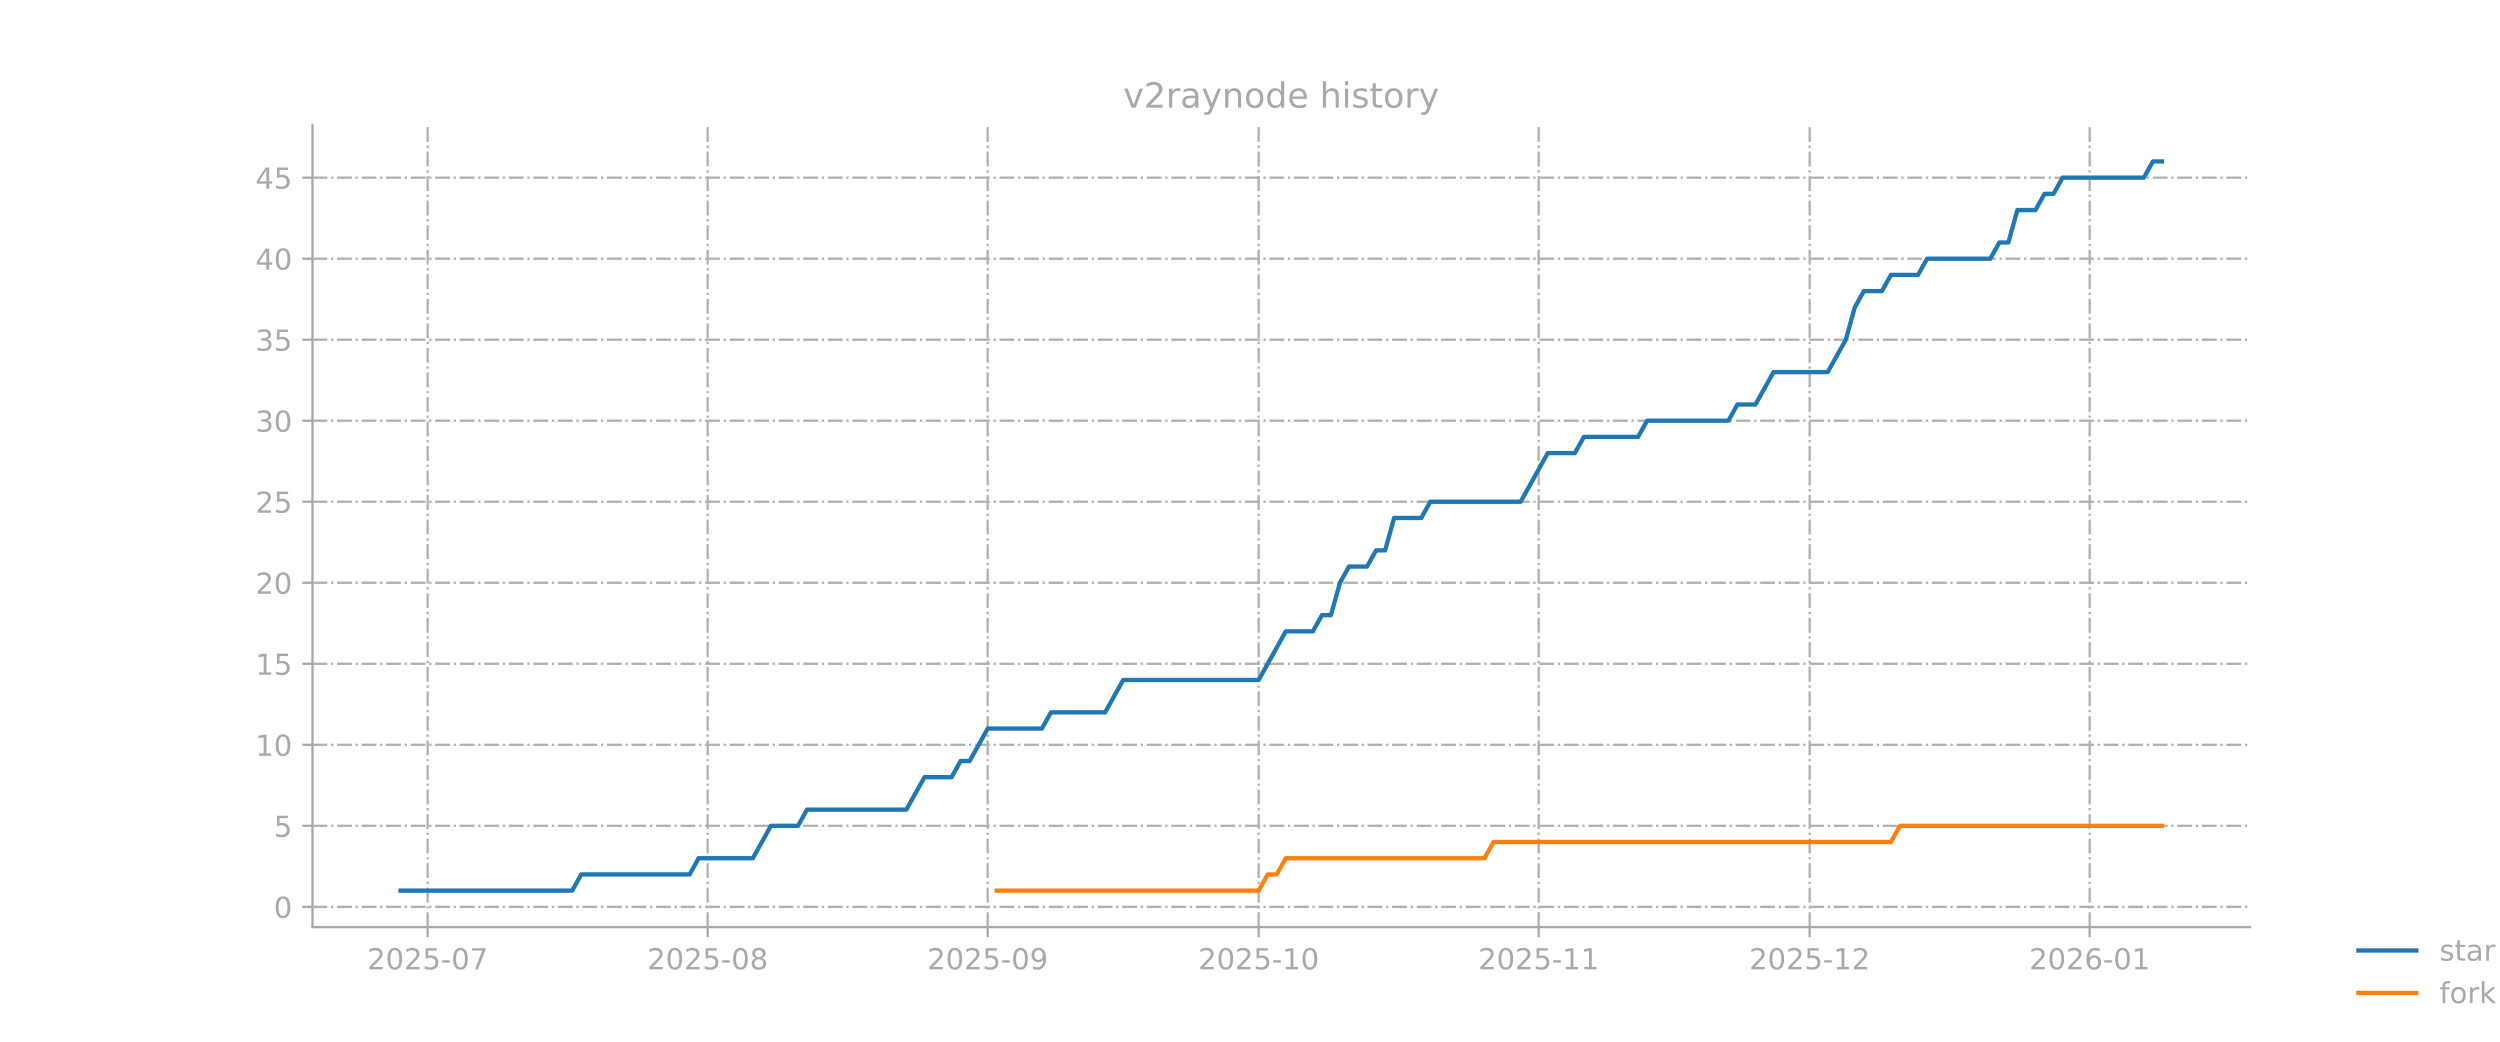
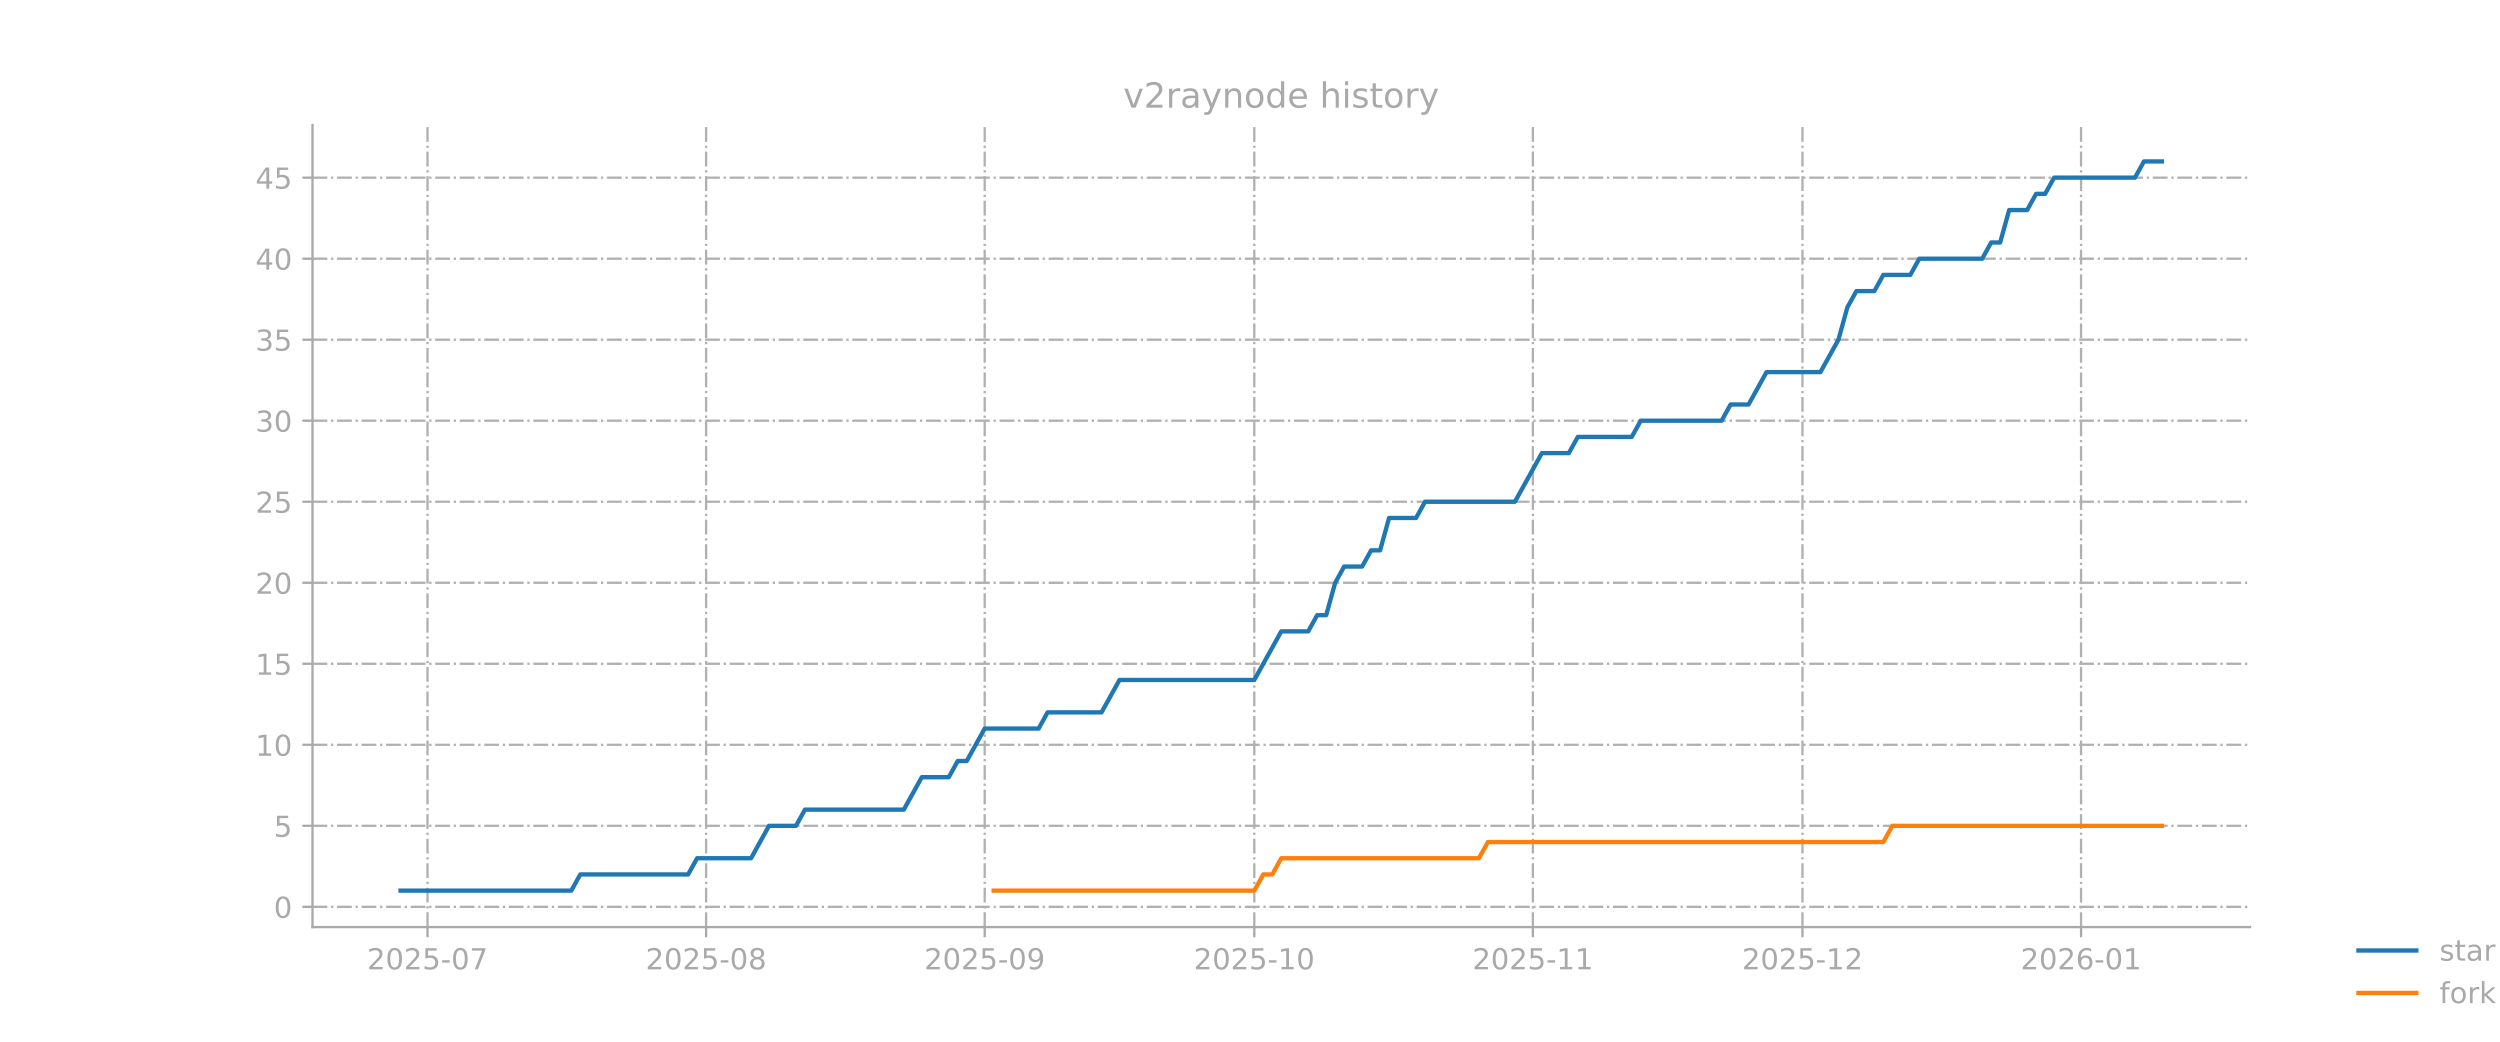
<svg xmlns="http://www.w3.org/2000/svg" xmlns:xlink="http://www.w3.org/1999/xlink" width="864pt" height="360pt" viewBox="0 0 864 360" version="1.1">
  <defs>
    <style type="text/css">*{stroke-linejoin: round; stroke-linecap: butt}</style>
  </defs>
  <g id="figure_1">
    <g id="patch_1">
      <path d="M 0 360  L 864 360  L 864 0  L 0 0  L 0 360  z " style="fill: none; opacity: 0" />
    </g>
    <g id="axes_1">
      <g id="patch_2">
        <path d="M 108 320.4  L 777.6 320.4  L 777.6 43.2  L 108 43.2  L 108 320.4  z " style="fill: none; opacity: 0" />
      </g>
      <g id="matplotlib.axis_1">
        <g id="xtick_1">
          <g id="line2d_1">
-             <path d="M 147.801 320.4  L 147.801 43.2  " clip-path="url(#p7a0d1cd3dd)" style="fill: none; stroke-dasharray: 5.12,1.28,0.8,1.28; stroke-dashoffset: 0; stroke: #b0b0b0; stroke-width: 0.8" />
+             <path d="M 147.754 320.4  L 147.754 43.2  " clip-path="url(#p1af590b10b)" style="fill: none; stroke-dasharray: 5.12,1.28,0.8,1.28; stroke-dashoffset: 0; stroke: #b0b0b0; stroke-width: 0.8" />
          </g>
          <g id="line2d_2">
            <defs>
-               <path id="m6258885797" d="M 0 0  L 0 3.5  " style="stroke: #a9a9a9; stroke-width: 0.8" />
+               <path id="m259bc0660d" d="M 0 0  L 0 3.5  " style="stroke: #a9a9a9; stroke-width: 0.8" />
            </defs>
            <g>
-               <use xlink:href="#m6258885797" x="147.801" y="320.4" style="fill: #a9a9a9; stroke: #a9a9a9; stroke-width: 0.8" />
+               <use xlink:href="#m259bc0660d" x="147.754" y="320.4" style="fill: #a9a9a9; stroke: #a9a9a9; stroke-width: 0.8" />
            </g>
          </g>
          <g id="text_1">
-             <g style="fill: #a9a9a9" transform="translate(126.91 334.9984) scale(0.1 -0.1)">
+             <g style="fill: #a9a9a9" transform="translate(126.8622 334.9984) scale(0.1 -0.1)">
              <defs>
                <path id="DejaVuSans-32" d="M 1228 531  L 3431 531  L 3431 0  L 469 0  L 469 531  Q 828 903 1448 1529  Q 2069 2156 2228 2338  Q 2531 2678 2651 2914  Q 2772 3150 2772 3378  Q 2772 3750 2511 3984  Q 2250 4219 1831 4219  Q 1534 4219 1204 4116  Q 875 4013 500 3803  L 500 4441  Q 881 4594 1212 4672  Q 1544 4750 1819 4750  Q 2544 4750 2975 4387  Q 3406 4025 3406 3419  Q 3406 3131 3298 2873  Q 3191 2616 2906 2266  Q 2828 2175 2409 1742  Q 1991 1309 1228 531  z " transform="scale(0.015625)" />
                <path id="DejaVuSans-30" d="M 2034 4250  Q 1547 4250 1301 3770  Q 1056 3291 1056 2328  Q 1056 1369 1301 889  Q 1547 409 2034 409  Q 2525 409 2770 889  Q 3016 1369 3016 2328  Q 3016 3291 2770 3770  Q 2525 4250 2034 4250  z M 2034 4750  Q 2819 4750 3233 4129  Q 3647 3509 3647 2328  Q 3647 1150 3233 529  Q 2819 -91 2034 -91  Q 1250 -91 836 529  Q 422 1150 422 2328  Q 422 3509 836 4129  Q 1250 4750 2034 4750  z " transform="scale(0.015625)" />
                <path id="DejaVuSans-35" d="M 691 4666  L 3169 4666  L 3169 4134  L 1269 4134  L 1269 2991  Q 1406 3038 1543 3061  Q 1681 3084 1819 3084  Q 2600 3084 3056 2656  Q 3513 2228 3513 1497  Q 3513 744 3044 326  Q 2575 -91 1722 -91  Q 1428 -91 1123 -41  Q 819 9 494 109  L 494 744  Q 775 591 1075 516  Q 1375 441 1709 441  Q 2250 441 2565 725  Q 2881 1009 2881 1497  Q 2881 1984 2565 2268  Q 2250 2553 1709 2553  Q 1456 2553 1204 2497  Q 953 2441 691 2322  L 691 4666  z " transform="scale(0.015625)" />
                <path id="DejaVuSans-2d" d="M 313 2009  L 1997 2009  L 1997 1497  L 313 1497  L 313 2009  z " transform="scale(0.015625)" />
                <path id="DejaVuSans-37" d="M 525 4666  L 3525 4666  L 3525 4397  L 1831 0  L 1172 0  L 2766 4134  L 525 4134  L 525 4666  z " transform="scale(0.015625)" />
              </defs>
              <use xlink:href="#DejaVuSans-32" />
              <use xlink:href="#DejaVuSans-30" transform="translate(63.62305 0)" />
              <use xlink:href="#DejaVuSans-32" transform="translate(127.2461 0)" />
              <use xlink:href="#DejaVuSans-35" transform="translate(190.8691 0)" />
              <use xlink:href="#DejaVuSans-2d" transform="translate(254.4922 0)" />
              <use xlink:href="#DejaVuSans-30" transform="translate(290.5762 0)" />
              <use xlink:href="#DejaVuSans-37" transform="translate(354.1992 0)" />
            </g>
          </g>
        </g>
        <g id="xtick_2">
          <g id="line2d_3">
-             <path d="M 244.573 320.4  L 244.573 43.2  " clip-path="url(#p7a0d1cd3dd)" style="fill: none; stroke-dasharray: 5.12,1.28,0.8,1.28; stroke-dashoffset: 0; stroke: #b0b0b0; stroke-width: 0.8" />
+             <path d="M 244.032 320.4  L 244.032 43.2  " clip-path="url(#p1af590b10b)" style="fill: none; stroke-dasharray: 5.12,1.28,0.8,1.28; stroke-dashoffset: 0; stroke: #b0b0b0; stroke-width: 0.8" />
          </g>
          <g id="line2d_4">
            <g>
-               <use xlink:href="#m6258885797" x="244.573" y="320.4" style="fill: #a9a9a9; stroke: #a9a9a9; stroke-width: 0.8" />
+               <use xlink:href="#m259bc0660d" x="244.032" y="320.4" style="fill: #a9a9a9; stroke: #a9a9a9; stroke-width: 0.8" />
            </g>
          </g>
          <g id="text_2">
-             <g style="fill: #a9a9a9" transform="translate(223.682 334.9984) scale(0.1 -0.1)">
+             <g style="fill: #a9a9a9" transform="translate(223.1405 334.9984) scale(0.1 -0.1)">
              <defs>
                <path id="DejaVuSans-38" d="M 2034 2216  Q 1584 2216 1326 1975  Q 1069 1734 1069 1313  Q 1069 891 1326 650  Q 1584 409 2034 409  Q 2484 409 2743 651  Q 3003 894 3003 1313  Q 3003 1734 2745 1975  Q 2488 2216 2034 2216  z M 1403 2484  Q 997 2584 770 2862  Q 544 3141 544 3541  Q 544 4100 942 4425  Q 1341 4750 2034 4750  Q 2731 4750 3128 4425  Q 3525 4100 3525 3541  Q 3525 3141 3298 2862  Q 3072 2584 2669 2484  Q 3125 2378 3379 2068  Q 3634 1759 3634 1313  Q 3634 634 3220 271  Q 2806 -91 2034 -91  Q 1263 -91 848 271  Q 434 634 434 1313  Q 434 1759 690 2068  Q 947 2378 1403 2484  z M 1172 3481  Q 1172 3119 1398 2916  Q 1625 2713 2034 2713  Q 2441 2713 2670 2916  Q 2900 3119 2900 3481  Q 2900 3844 2670 4047  Q 2441 4250 2034 4250  Q 1625 4250 1398 4047  Q 1172 3844 1172 3481  z " transform="scale(0.015625)" />
              </defs>
              <use xlink:href="#DejaVuSans-32" />
              <use xlink:href="#DejaVuSans-30" transform="translate(63.62305 0)" />
              <use xlink:href="#DejaVuSans-32" transform="translate(127.2461 0)" />
              <use xlink:href="#DejaVuSans-35" transform="translate(190.8691 0)" />
              <use xlink:href="#DejaVuSans-2d" transform="translate(254.4922 0)" />
              <use xlink:href="#DejaVuSans-30" transform="translate(290.5762 0)" />
              <use xlink:href="#DejaVuSans-38" transform="translate(354.1992 0)" />
            </g>
          </g>
        </g>
        <g id="xtick_3">
          <g id="line2d_5">
-             <path d="M 341.345 320.4  L 341.345 43.2  " clip-path="url(#p7a0d1cd3dd)" style="fill: none; stroke-dasharray: 5.12,1.28,0.8,1.28; stroke-dashoffset: 0; stroke: #b0b0b0; stroke-width: 0.8" />
+             <path d="M 340.31 320.4  L 340.31 43.2  " clip-path="url(#p1af590b10b)" style="fill: none; stroke-dasharray: 5.12,1.28,0.8,1.28; stroke-dashoffset: 0; stroke: #b0b0b0; stroke-width: 0.8" />
          </g>
          <g id="line2d_6">
            <g>
-               <use xlink:href="#m6258885797" x="341.345" y="320.4" style="fill: #a9a9a9; stroke: #a9a9a9; stroke-width: 0.8" />
+               <use xlink:href="#m259bc0660d" x="340.31" y="320.4" style="fill: #a9a9a9; stroke: #a9a9a9; stroke-width: 0.8" />
            </g>
          </g>
          <g id="text_3">
-             <g style="fill: #a9a9a9" transform="translate(320.454 334.9984) scale(0.1 -0.1)">
+             <g style="fill: #a9a9a9" transform="translate(319.4188 334.9984) scale(0.1 -0.1)">
              <defs>
                <path id="DejaVuSans-39" d="M 703 97  L 703 672  Q 941 559 1184 500  Q 1428 441 1663 441  Q 2288 441 2617 861  Q 2947 1281 2994 2138  Q 2813 1869 2534 1725  Q 2256 1581 1919 1581  Q 1219 1581 811 2004  Q 403 2428 403 3163  Q 403 3881 828 4315  Q 1253 4750 1959 4750  Q 2769 4750 3195 4129  Q 3622 3509 3622 2328  Q 3622 1225 3098 567  Q 2575 -91 1691 -91  Q 1453 -91 1209 -44  Q 966 3 703 97  z M 1959 2075  Q 2384 2075 2632 2365  Q 2881 2656 2881 3163  Q 2881 3666 2632 3958  Q 2384 4250 1959 4250  Q 1534 4250 1286 3958  Q 1038 3666 1038 3163  Q 1038 2656 1286 2365  Q 1534 2075 1959 2075  z " transform="scale(0.015625)" />
              </defs>
              <use xlink:href="#DejaVuSans-32" />
              <use xlink:href="#DejaVuSans-30" transform="translate(63.62305 0)" />
              <use xlink:href="#DejaVuSans-32" transform="translate(127.2461 0)" />
              <use xlink:href="#DejaVuSans-35" transform="translate(190.8691 0)" />
              <use xlink:href="#DejaVuSans-2d" transform="translate(254.4922 0)" />
              <use xlink:href="#DejaVuSans-30" transform="translate(290.5762 0)" />
              <use xlink:href="#DejaVuSans-39" transform="translate(354.1992 0)" />
            </g>
          </g>
        </g>
        <g id="xtick_4">
          <g id="line2d_7">
-             <path d="M 434.996 320.4  L 434.996 43.2  " clip-path="url(#p7a0d1cd3dd)" style="fill: none; stroke-dasharray: 5.12,1.28,0.8,1.28; stroke-dashoffset: 0; stroke: #b0b0b0; stroke-width: 0.8" />
+             <path d="M 433.483 320.4  L 433.483 43.2  " clip-path="url(#p1af590b10b)" style="fill: none; stroke-dasharray: 5.12,1.28,0.8,1.28; stroke-dashoffset: 0; stroke: #b0b0b0; stroke-width: 0.8" />
          </g>
          <g id="line2d_8">
            <g>
-               <use xlink:href="#m6258885797" x="434.996" y="320.4" style="fill: #a9a9a9; stroke: #a9a9a9; stroke-width: 0.8" />
+               <use xlink:href="#m259bc0660d" x="433.483" y="320.4" style="fill: #a9a9a9; stroke: #a9a9a9; stroke-width: 0.8" />
            </g>
          </g>
          <g id="text_4">
-             <g style="fill: #a9a9a9" transform="translate(414.1044 334.9984) scale(0.1 -0.1)">
+             <g style="fill: #a9a9a9" transform="translate(412.5913 334.9984) scale(0.1 -0.1)">
              <defs>
                <path id="DejaVuSans-31" d="M 794 531  L 1825 531  L 1825 4091  L 703 3866  L 703 4441  L 1819 4666  L 2450 4666  L 2450 531  L 3481 531  L 3481 0  L 794 0  L 794 531  z " transform="scale(0.015625)" />
              </defs>
              <use xlink:href="#DejaVuSans-32" />
              <use xlink:href="#DejaVuSans-30" transform="translate(63.62305 0)" />
              <use xlink:href="#DejaVuSans-32" transform="translate(127.2461 0)" />
              <use xlink:href="#DejaVuSans-35" transform="translate(190.8691 0)" />
              <use xlink:href="#DejaVuSans-2d" transform="translate(254.4922 0)" />
              <use xlink:href="#DejaVuSans-31" transform="translate(290.5762 0)" />
              <use xlink:href="#DejaVuSans-30" transform="translate(354.1992 0)" />
            </g>
          </g>
        </g>
        <g id="xtick_5">
          <g id="line2d_9">
-             <path d="M 531.768 320.4  L 531.768 43.2  " clip-path="url(#p7a0d1cd3dd)" style="fill: none; stroke-dasharray: 5.12,1.28,0.8,1.28; stroke-dashoffset: 0; stroke: #b0b0b0; stroke-width: 0.8" />
+             <path d="M 529.761 320.4  L 529.761 43.2  " clip-path="url(#p1af590b10b)" style="fill: none; stroke-dasharray: 5.12,1.28,0.8,1.28; stroke-dashoffset: 0; stroke: #b0b0b0; stroke-width: 0.8" />
          </g>
          <g id="line2d_10">
            <g>
-               <use xlink:href="#m6258885797" x="531.768" y="320.4" style="fill: #a9a9a9; stroke: #a9a9a9; stroke-width: 0.8" />
+               <use xlink:href="#m259bc0660d" x="529.761" y="320.4" style="fill: #a9a9a9; stroke: #a9a9a9; stroke-width: 0.8" />
            </g>
          </g>
          <g id="text_5">
-             <g style="fill: #a9a9a9" transform="translate(510.8764 334.9984) scale(0.1 -0.1)">
+             <g style="fill: #a9a9a9" transform="translate(508.8696 334.9984) scale(0.1 -0.1)">
              <use xlink:href="#DejaVuSans-32" />
              <use xlink:href="#DejaVuSans-30" transform="translate(63.62305 0)" />
              <use xlink:href="#DejaVuSans-32" transform="translate(127.2461 0)" />
              <use xlink:href="#DejaVuSans-35" transform="translate(190.8691 0)" />
              <use xlink:href="#DejaVuSans-2d" transform="translate(254.4922 0)" />
              <use xlink:href="#DejaVuSans-31" transform="translate(290.5762 0)" />
              <use xlink:href="#DejaVuSans-31" transform="translate(354.1992 0)" />
            </g>
          </g>
        </g>
        <g id="xtick_6">
          <g id="line2d_11">
-             <path d="M 625.418 320.4  L 625.418 43.2  " clip-path="url(#p7a0d1cd3dd)" style="fill: none; stroke-dasharray: 5.12,1.28,0.8,1.28; stroke-dashoffset: 0; stroke: #b0b0b0; stroke-width: 0.8" />
+             <path d="M 622.934 320.4  L 622.934 43.2  " clip-path="url(#p1af590b10b)" style="fill: none; stroke-dasharray: 5.12,1.28,0.8,1.28; stroke-dashoffset: 0; stroke: #b0b0b0; stroke-width: 0.8" />
          </g>
          <g id="line2d_12">
            <g>
-               <use xlink:href="#m6258885797" x="625.418" y="320.4" style="fill: #a9a9a9; stroke: #a9a9a9; stroke-width: 0.8" />
+               <use xlink:href="#m259bc0660d" x="622.934" y="320.4" style="fill: #a9a9a9; stroke: #a9a9a9; stroke-width: 0.8" />
            </g>
          </g>
          <g id="text_6">
-             <g style="fill: #a9a9a9" transform="translate(604.5268 334.9984) scale(0.1 -0.1)">
+             <g style="fill: #a9a9a9" transform="translate(602.0422 334.9984) scale(0.1 -0.1)">
              <use xlink:href="#DejaVuSans-32" />
              <use xlink:href="#DejaVuSans-30" transform="translate(63.62305 0)" />
              <use xlink:href="#DejaVuSans-32" transform="translate(127.2461 0)" />
              <use xlink:href="#DejaVuSans-35" transform="translate(190.8691 0)" />
              <use xlink:href="#DejaVuSans-2d" transform="translate(254.4922 0)" />
              <use xlink:href="#DejaVuSans-31" transform="translate(290.5762 0)" />
              <use xlink:href="#DejaVuSans-32" transform="translate(354.1992 0)" />
            </g>
          </g>
        </g>
        <g id="xtick_7">
          <g id="line2d_13">
-             <path d="M 722.19 320.4  L 722.19 43.2  " clip-path="url(#p7a0d1cd3dd)" style="fill: none; stroke-dasharray: 5.12,1.28,0.8,1.28; stroke-dashoffset: 0; stroke: #b0b0b0; stroke-width: 0.8" />
+             <path d="M 719.212 320.4  L 719.212 43.2  " clip-path="url(#p1af590b10b)" style="fill: none; stroke-dasharray: 5.12,1.28,0.8,1.28; stroke-dashoffset: 0; stroke: #b0b0b0; stroke-width: 0.8" />
          </g>
          <g id="line2d_14">
            <g>
-               <use xlink:href="#m6258885797" x="722.19" y="320.4" style="fill: #a9a9a9; stroke: #a9a9a9; stroke-width: 0.8" />
+               <use xlink:href="#m259bc0660d" x="719.212" y="320.4" style="fill: #a9a9a9; stroke: #a9a9a9; stroke-width: 0.8" />
            </g>
          </g>
          <g id="text_7">
-             <g style="fill: #a9a9a9" transform="translate(701.2988 334.9984) scale(0.1 -0.1)">
+             <g style="fill: #a9a9a9" transform="translate(698.3205 334.9984) scale(0.1 -0.1)">
              <defs>
                <path id="DejaVuSans-36" d="M 2113 2584  Q 1688 2584 1439 2293  Q 1191 2003 1191 1497  Q 1191 994 1439 701  Q 1688 409 2113 409  Q 2538 409 2786 701  Q 3034 994 3034 1497  Q 3034 2003 2786 2293  Q 2538 2584 2113 2584  z M 3366 4563  L 3366 3988  Q 3128 4100 2886 4159  Q 2644 4219 2406 4219  Q 1781 4219 1451 3797  Q 1122 3375 1075 2522  Q 1259 2794 1537 2939  Q 1816 3084 2150 3084  Q 2853 3084 3261 2657  Q 3669 2231 3669 1497  Q 3669 778 3244 343  Q 2819 -91 2113 -91  Q 1303 -91 875 529  Q 447 1150 447 2328  Q 447 3434 972 4092  Q 1497 4750 2381 4750  Q 2619 4750 2861 4703  Q 3103 4656 3366 4563  z " transform="scale(0.015625)" />
              </defs>
              <use xlink:href="#DejaVuSans-32" />
              <use xlink:href="#DejaVuSans-30" transform="translate(63.62305 0)" />
              <use xlink:href="#DejaVuSans-32" transform="translate(127.2461 0)" />
              <use xlink:href="#DejaVuSans-36" transform="translate(190.8691 0)" />
              <use xlink:href="#DejaVuSans-2d" transform="translate(254.4922 0)" />
              <use xlink:href="#DejaVuSans-30" transform="translate(290.5762 0)" />
              <use xlink:href="#DejaVuSans-31" transform="translate(354.1992 0)" />
            </g>
          </g>
        </g>
      </g>
      <g id="matplotlib.axis_2">
        <g id="ytick_1">
          <g id="line2d_15">
-             <path d="M 108 313.4  L 777.6 313.4  " clip-path="url(#p7a0d1cd3dd)" style="fill: none; stroke-dasharray: 5.12,1.28,0.8,1.28; stroke-dashoffset: 0; stroke: #b0b0b0; stroke-width: 0.8" />
+             <path d="M 108 313.4  L 777.6 313.4  " clip-path="url(#p1af590b10b)" style="fill: none; stroke-dasharray: 5.12,1.28,0.8,1.28; stroke-dashoffset: 0; stroke: #b0b0b0; stroke-width: 0.8" />
          </g>
          <g id="line2d_16">
            <defs>
-               <path id="m75af5f8853" d="M 0 0  L -3.5 0  " style="stroke: #a9a9a9; stroke-width: 0.8" />
+               <path id="m9dd58bec97" d="M 0 0  L -3.5 0  " style="stroke: #a9a9a9; stroke-width: 0.8" />
            </defs>
            <g>
-               <use xlink:href="#m75af5f8853" x="108" y="313.4" style="fill: #a9a9a9; stroke: #a9a9a9; stroke-width: 0.8" />
+               <use xlink:href="#m9dd58bec97" x="108" y="313.4" style="fill: #a9a9a9; stroke: #a9a9a9; stroke-width: 0.8" />
            </g>
          </g>
          <g id="text_8">
            <g style="fill: #a9a9a9" transform="translate(94.6375 317.1992) scale(0.1 -0.1)">
              <use xlink:href="#DejaVuSans-30" />
            </g>
          </g>
        </g>
        <g id="ytick_2">
          <g id="line2d_17">
-             <path d="M 108 285.4  L 777.6 285.4  " clip-path="url(#p7a0d1cd3dd)" style="fill: none; stroke-dasharray: 5.12,1.28,0.8,1.28; stroke-dashoffset: 0; stroke: #b0b0b0; stroke-width: 0.8" />
+             <path d="M 108 285.4  L 777.6 285.4  " clip-path="url(#p1af590b10b)" style="fill: none; stroke-dasharray: 5.12,1.28,0.8,1.28; stroke-dashoffset: 0; stroke: #b0b0b0; stroke-width: 0.8" />
          </g>
          <g id="line2d_18">
            <g>
-               <use xlink:href="#m75af5f8853" x="108" y="285.4" style="fill: #a9a9a9; stroke: #a9a9a9; stroke-width: 0.8" />
+               <use xlink:href="#m9dd58bec97" x="108" y="285.4" style="fill: #a9a9a9; stroke: #a9a9a9; stroke-width: 0.8" />
            </g>
          </g>
          <g id="text_9">
            <g style="fill: #a9a9a9" transform="translate(94.6375 289.1992) scale(0.1 -0.1)">
              <use xlink:href="#DejaVuSans-35" />
            </g>
          </g>
        </g>
        <g id="ytick_3">
          <g id="line2d_19">
-             <path d="M 108 257.4  L 777.6 257.4  " clip-path="url(#p7a0d1cd3dd)" style="fill: none; stroke-dasharray: 5.12,1.28,0.8,1.28; stroke-dashoffset: 0; stroke: #b0b0b0; stroke-width: 0.8" />
+             <path d="M 108 257.4  L 777.6 257.4  " clip-path="url(#p1af590b10b)" style="fill: none; stroke-dasharray: 5.12,1.28,0.8,1.28; stroke-dashoffset: 0; stroke: #b0b0b0; stroke-width: 0.8" />
          </g>
          <g id="line2d_20">
            <g>
-               <use xlink:href="#m75af5f8853" x="108" y="257.4" style="fill: #a9a9a9; stroke: #a9a9a9; stroke-width: 0.8" />
+               <use xlink:href="#m9dd58bec97" x="108" y="257.4" style="fill: #a9a9a9; stroke: #a9a9a9; stroke-width: 0.8" />
            </g>
          </g>
          <g id="text_10">
            <g style="fill: #a9a9a9" transform="translate(88.275 261.1992) scale(0.1 -0.1)">
              <use xlink:href="#DejaVuSans-31" />
              <use xlink:href="#DejaVuSans-30" transform="translate(63.62305 0)" />
            </g>
          </g>
        </g>
        <g id="ytick_4">
          <g id="line2d_21">
-             <path d="M 108 229.4  L 777.6 229.4  " clip-path="url(#p7a0d1cd3dd)" style="fill: none; stroke-dasharray: 5.12,1.28,0.8,1.28; stroke-dashoffset: 0; stroke: #b0b0b0; stroke-width: 0.8" />
+             <path d="M 108 229.4  L 777.6 229.4  " clip-path="url(#p1af590b10b)" style="fill: none; stroke-dasharray: 5.12,1.28,0.8,1.28; stroke-dashoffset: 0; stroke: #b0b0b0; stroke-width: 0.8" />
          </g>
          <g id="line2d_22">
            <g>
-               <use xlink:href="#m75af5f8853" x="108" y="229.4" style="fill: #a9a9a9; stroke: #a9a9a9; stroke-width: 0.8" />
+               <use xlink:href="#m9dd58bec97" x="108" y="229.4" style="fill: #a9a9a9; stroke: #a9a9a9; stroke-width: 0.8" />
            </g>
          </g>
          <g id="text_11">
            <g style="fill: #a9a9a9" transform="translate(88.275 233.1992) scale(0.1 -0.1)">
              <use xlink:href="#DejaVuSans-31" />
              <use xlink:href="#DejaVuSans-35" transform="translate(63.62305 0)" />
            </g>
          </g>
        </g>
        <g id="ytick_5">
          <g id="line2d_23">
-             <path d="M 108 201.4  L 777.6 201.4  " clip-path="url(#p7a0d1cd3dd)" style="fill: none; stroke-dasharray: 5.12,1.28,0.8,1.28; stroke-dashoffset: 0; stroke: #b0b0b0; stroke-width: 0.8" />
+             <path d="M 108 201.4  L 777.6 201.4  " clip-path="url(#p1af590b10b)" style="fill: none; stroke-dasharray: 5.12,1.28,0.8,1.28; stroke-dashoffset: 0; stroke: #b0b0b0; stroke-width: 0.8" />
          </g>
          <g id="line2d_24">
            <g>
-               <use xlink:href="#m75af5f8853" x="108" y="201.4" style="fill: #a9a9a9; stroke: #a9a9a9; stroke-width: 0.8" />
+               <use xlink:href="#m9dd58bec97" x="108" y="201.4" style="fill: #a9a9a9; stroke: #a9a9a9; stroke-width: 0.8" />
            </g>
          </g>
          <g id="text_12">
            <g style="fill: #a9a9a9" transform="translate(88.275 205.1992) scale(0.1 -0.1)">
              <use xlink:href="#DejaVuSans-32" />
              <use xlink:href="#DejaVuSans-30" transform="translate(63.62305 0)" />
            </g>
          </g>
        </g>
        <g id="ytick_6">
          <g id="line2d_25">
-             <path d="M 108 173.4  L 777.6 173.4  " clip-path="url(#p7a0d1cd3dd)" style="fill: none; stroke-dasharray: 5.12,1.28,0.8,1.28; stroke-dashoffset: 0; stroke: #b0b0b0; stroke-width: 0.8" />
+             <path d="M 108 173.4  L 777.6 173.4  " clip-path="url(#p1af590b10b)" style="fill: none; stroke-dasharray: 5.12,1.28,0.8,1.28; stroke-dashoffset: 0; stroke: #b0b0b0; stroke-width: 0.8" />
          </g>
          <g id="line2d_26">
            <g>
-               <use xlink:href="#m75af5f8853" x="108" y="173.4" style="fill: #a9a9a9; stroke: #a9a9a9; stroke-width: 0.8" />
+               <use xlink:href="#m9dd58bec97" x="108" y="173.4" style="fill: #a9a9a9; stroke: #a9a9a9; stroke-width: 0.8" />
            </g>
          </g>
          <g id="text_13">
            <g style="fill: #a9a9a9" transform="translate(88.275 177.1992) scale(0.1 -0.1)">
              <use xlink:href="#DejaVuSans-32" />
              <use xlink:href="#DejaVuSans-35" transform="translate(63.62305 0)" />
            </g>
          </g>
        </g>
        <g id="ytick_7">
          <g id="line2d_27">
-             <path d="M 108 145.4  L 777.6 145.4  " clip-path="url(#p7a0d1cd3dd)" style="fill: none; stroke-dasharray: 5.12,1.28,0.8,1.28; stroke-dashoffset: 0; stroke: #b0b0b0; stroke-width: 0.8" />
+             <path d="M 108 145.4  L 777.6 145.4  " clip-path="url(#p1af590b10b)" style="fill: none; stroke-dasharray: 5.12,1.28,0.8,1.28; stroke-dashoffset: 0; stroke: #b0b0b0; stroke-width: 0.8" />
          </g>
          <g id="line2d_28">
            <g>
-               <use xlink:href="#m75af5f8853" x="108" y="145.4" style="fill: #a9a9a9; stroke: #a9a9a9; stroke-width: 0.8" />
+               <use xlink:href="#m9dd58bec97" x="108" y="145.4" style="fill: #a9a9a9; stroke: #a9a9a9; stroke-width: 0.8" />
            </g>
          </g>
          <g id="text_14">
            <g style="fill: #a9a9a9" transform="translate(88.275 149.1992) scale(0.1 -0.1)">
              <defs>
                <path id="DejaVuSans-33" d="M 2597 2516  Q 3050 2419 3304 2112  Q 3559 1806 3559 1356  Q 3559 666 3084 287  Q 2609 -91 1734 -91  Q 1441 -91 1130 -33  Q 819 25 488 141  L 488 750  Q 750 597 1062 519  Q 1375 441 1716 441  Q 2309 441 2620 675  Q 2931 909 2931 1356  Q 2931 1769 2642 2001  Q 2353 2234 1838 2234  L 1294 2234  L 1294 2753  L 1863 2753  Q 2328 2753 2575 2939  Q 2822 3125 2822 3475  Q 2822 3834 2567 4026  Q 2313 4219 1838 4219  Q 1578 4219 1281 4162  Q 984 4106 628 3988  L 628 4550  Q 988 4650 1302 4700  Q 1616 4750 1894 4750  Q 2613 4750 3031 4423  Q 3450 4097 3450 3541  Q 3450 3153 3228 2886  Q 3006 2619 2597 2516  z " transform="scale(0.015625)" />
              </defs>
              <use xlink:href="#DejaVuSans-33" />
              <use xlink:href="#DejaVuSans-30" transform="translate(63.62305 0)" />
            </g>
          </g>
        </g>
        <g id="ytick_8">
          <g id="line2d_29">
-             <path d="M 108 117.4  L 777.6 117.4  " clip-path="url(#p7a0d1cd3dd)" style="fill: none; stroke-dasharray: 5.12,1.28,0.8,1.28; stroke-dashoffset: 0; stroke: #b0b0b0; stroke-width: 0.8" />
+             <path d="M 108 117.4  L 777.6 117.4  " clip-path="url(#p1af590b10b)" style="fill: none; stroke-dasharray: 5.12,1.28,0.8,1.28; stroke-dashoffset: 0; stroke: #b0b0b0; stroke-width: 0.8" />
          </g>
          <g id="line2d_30">
            <g>
-               <use xlink:href="#m75af5f8853" x="108" y="117.4" style="fill: #a9a9a9; stroke: #a9a9a9; stroke-width: 0.8" />
+               <use xlink:href="#m9dd58bec97" x="108" y="117.4" style="fill: #a9a9a9; stroke: #a9a9a9; stroke-width: 0.8" />
            </g>
          </g>
          <g id="text_15">
            <g style="fill: #a9a9a9" transform="translate(88.275 121.1992) scale(0.1 -0.1)">
              <use xlink:href="#DejaVuSans-33" />
              <use xlink:href="#DejaVuSans-35" transform="translate(63.62305 0)" />
            </g>
          </g>
        </g>
        <g id="ytick_9">
          <g id="line2d_31">
-             <path d="M 108 89.4  L 777.6 89.4  " clip-path="url(#p7a0d1cd3dd)" style="fill: none; stroke-dasharray: 5.12,1.28,0.8,1.28; stroke-dashoffset: 0; stroke: #b0b0b0; stroke-width: 0.8" />
+             <path d="M 108 89.4  L 777.6 89.4  " clip-path="url(#p1af590b10b)" style="fill: none; stroke-dasharray: 5.12,1.28,0.8,1.28; stroke-dashoffset: 0; stroke: #b0b0b0; stroke-width: 0.8" />
          </g>
          <g id="line2d_32">
            <g>
-               <use xlink:href="#m75af5f8853" x="108" y="89.4" style="fill: #a9a9a9; stroke: #a9a9a9; stroke-width: 0.8" />
+               <use xlink:href="#m9dd58bec97" x="108" y="89.4" style="fill: #a9a9a9; stroke: #a9a9a9; stroke-width: 0.8" />
            </g>
          </g>
          <g id="text_16">
            <g style="fill: #a9a9a9" transform="translate(88.275 93.19922) scale(0.1 -0.1)">
              <defs>
                <path id="DejaVuSans-34" d="M 2419 4116  L 825 1625  L 2419 1625  L 2419 4116  z M 2253 4666  L 3047 4666  L 3047 1625  L 3713 1625  L 3713 1100  L 3047 1100  L 3047 0  L 2419 0  L 2419 1100  L 313 1100  L 313 1709  L 2253 4666  z " transform="scale(0.015625)" />
              </defs>
              <use xlink:href="#DejaVuSans-34" />
              <use xlink:href="#DejaVuSans-30" transform="translate(63.62305 0)" />
            </g>
          </g>
        </g>
        <g id="ytick_10">
          <g id="line2d_33">
-             <path d="M 108 61.4  L 777.6 61.4  " clip-path="url(#p7a0d1cd3dd)" style="fill: none; stroke-dasharray: 5.12,1.28,0.8,1.28; stroke-dashoffset: 0; stroke: #b0b0b0; stroke-width: 0.8" />
+             <path d="M 108 61.4  L 777.6 61.4  " clip-path="url(#p1af590b10b)" style="fill: none; stroke-dasharray: 5.12,1.28,0.8,1.28; stroke-dashoffset: 0; stroke: #b0b0b0; stroke-width: 0.8" />
          </g>
          <g id="line2d_34">
            <g>
-               <use xlink:href="#m75af5f8853" x="108" y="61.4" style="fill: #a9a9a9; stroke: #a9a9a9; stroke-width: 0.8" />
+               <use xlink:href="#m9dd58bec97" x="108" y="61.4" style="fill: #a9a9a9; stroke: #a9a9a9; stroke-width: 0.8" />
            </g>
          </g>
          <g id="text_17">
            <g style="fill: #a9a9a9" transform="translate(88.275 65.19922) scale(0.1 -0.1)">
              <use xlink:href="#DejaVuSans-34" />
              <use xlink:href="#DejaVuSans-35" transform="translate(63.62305 0)" />
            </g>
          </g>
        </g>
      </g>
      <g id="line2d_35">
-         <path d="M 138.436 307.8  L 197.748 307.8  L 200.87 302.2  L 238.33 302.2  L 241.452 296.6  L 260.182 296.6  L 266.425 285.4  L 275.79 285.4  L 278.912 279.8  L 313.25 279.8  L 319.494 268.6  L 328.859 268.6  L 331.98 263  L 335.102 263  L 341.345 251.8  L 360.076 251.8  L 363.197 246.2  L 381.927 246.2  L 388.171 235  L 434.996 235  L 444.361 218.2  L 453.726 218.2  L 456.848 212.6  L 459.969 212.6  L 463.091 201.4  L 466.213 195.8  L 472.456 195.8  L 475.578 190.2  L 478.699 190.2  L 481.821 179  L 491.186 179  L 494.308 173.4  L 525.524 173.4  L 534.89 156.6  L 544.255 156.6  L 547.376 151  L 566.106 151  L 569.228 145.4  L 597.323 145.4  L 600.445 139.8  L 606.688 139.8  L 612.931 128.6  L 631.662 128.6  L 637.905 117.4  L 641.027 106.2  L 644.148 100.6  L 650.392 100.6  L 653.513 95  L 662.878 95  L 666 89.4  L 687.852 89.4  L 690.973 83.8  L 694.095 83.8  L 697.217 72.6  L 703.46 72.6  L 706.582 67  L 709.703 67  L 712.825 61.4  L 740.92 61.4  L 744.042 55.8  L 747.164 55.8  L 747.164 55.8  " clip-path="url(#p7a0d1cd3dd)" style="fill: none; stroke: #1f77b4; stroke-width: 1.5; stroke-linecap: square" />
+         <path d="M 138.436 307.8  L 197.446 307.8  L 200.551 302.2  L 237.82 302.2  L 240.926 296.6  L 259.561 296.6  L 265.772 285.4  L 275.089 285.4  L 278.195 279.8  L 312.358 279.8  L 318.57 268.6  L 327.887 268.6  L 330.993 263  L 334.099 263  L 340.31 251.8  L 358.945 251.8  L 362.05 246.2  L 380.685 246.2  L 386.896 235  L 433.483 235  L 442.8 218.2  L 452.117 218.2  L 455.223 212.6  L 458.329 212.6  L 461.435 201.4  L 464.54 195.8  L 470.752 195.8  L 473.858 190.2  L 476.963 190.2  L 480.069 179  L 489.386 179  L 492.492 173.4  L 523.55 173.4  L 532.867 156.6  L 542.184 156.6  L 545.29 151  L 563.924 151  L 567.03 145.4  L 594.982 145.4  L 598.088 139.8  L 604.299 139.8  L 610.511 128.6  L 629.145 128.6  L 635.357 117.4  L 638.462 106.2  L 641.568 100.6  L 647.78 100.6  L 650.885 95  L 660.203 95  L 663.308 89.4  L 685.049 89.4  L 688.154 83.8  L 691.26 83.8  L 694.366 72.6  L 700.577 72.6  L 703.683 67  L 706.789 67  L 709.895 61.4  L 737.846 61.4  L 740.952 55.8  L 747.164 55.8  L 747.164 55.8  " clip-path="url(#p1af590b10b)" style="fill: none; stroke: #1f77b4; stroke-width: 1.5; stroke-linecap: square" />
      </g>
      <g id="line2d_36">
-         <path d="M 344.467 307.8  L 434.996 307.8  L 438.117 302.2  L 441.239 302.2  L 444.361 296.6  L 513.038 296.6  L 516.159 291  L 653.513 291  L 656.635 285.4  L 747.164 285.4  L 747.164 285.4  " clip-path="url(#p7a0d1cd3dd)" style="fill: none; stroke: #ff7f0e; stroke-width: 1.5; stroke-linecap: square" />
+         <path d="M 343.416 307.8  L 433.483 307.8  L 436.588 302.2  L 439.694 302.2  L 442.8 296.6  L 511.127 296.6  L 514.232 291  L 650.885 291  L 653.991 285.4  L 747.164 285.4  L 747.164 285.4  " clip-path="url(#p1af590b10b)" style="fill: none; stroke: #ff7f0e; stroke-width: 1.5; stroke-linecap: square" />
      </g>
      <g id="patch_3">
        <path d="M 108 320.4  L 108 43.2  " style="fill: none; stroke: #a9a9a9; stroke-width: 0.8; stroke-linejoin: miter; stroke-linecap: square" />
      </g>
      <g id="patch_4">
        <path d="M 777.6 320.4  L 777.6 43.2  " style="fill: none" />
      </g>
      <g id="patch_5">
        <path d="M 108 320.4  L 777.6 320.4  " style="fill: none; stroke: #a9a9a9; stroke-width: 0.8; stroke-linejoin: miter; stroke-linecap: square" />
      </g>
      <g id="patch_6">
        <path d="M 108 43.2  L 777.6 43.2  " style="fill: none" />
      </g>
      <g id="text_18">
        <g style="fill: #a9a9a9" transform="translate(388.2188 37.2) scale(0.12 -0.12)">
          <defs>
            <path id="DejaVuSans-76" d="M 191 3500  L 800 3500  L 1894 563  L 2988 3500  L 3597 3500  L 2284 0  L 1503 0  L 191 3500  z " transform="scale(0.015625)" />
            <path id="DejaVuSans-72" d="M 2631 2963  Q 2534 3019 2420 3045  Q 2306 3072 2169 3072  Q 1681 3072 1420 2755  Q 1159 2438 1159 1844  L 1159 0  L 581 0  L 581 3500  L 1159 3500  L 1159 2956  Q 1341 3275 1631 3429  Q 1922 3584 2338 3584  Q 2397 3584 2469 3576  Q 2541 3569 2628 3553  L 2631 2963  z " transform="scale(0.015625)" />
            <path id="DejaVuSans-61" d="M 2194 1759  Q 1497 1759 1228 1600  Q 959 1441 959 1056  Q 959 750 1161 570  Q 1363 391 1709 391  Q 2188 391 2477 730  Q 2766 1069 2766 1631  L 2766 1759  L 2194 1759  z M 3341 1997  L 3341 0  L 2766 0  L 2766 531  Q 2569 213 2275 61  Q 1981 -91 1556 -91  Q 1019 -91 701 211  Q 384 513 384 1019  Q 384 1609 779 1909  Q 1175 2209 1959 2209  L 2766 2209  L 2766 2266  Q 2766 2663 2505 2880  Q 2244 3097 1772 3097  Q 1472 3097 1187 3025  Q 903 2953 641 2809  L 641 3341  Q 956 3463 1253 3523  Q 1550 3584 1831 3584  Q 2591 3584 2966 3190  Q 3341 2797 3341 1997  z " transform="scale(0.015625)" />
            <path id="DejaVuSans-79" d="M 2059 -325  Q 1816 -950 1584 -1140  Q 1353 -1331 966 -1331  L 506 -1331  L 506 -850  L 844 -850  Q 1081 -850 1212 -737  Q 1344 -625 1503 -206  L 1606 56  L 191 3500  L 800 3500  L 1894 763  L 2988 3500  L 3597 3500  L 2059 -325  z " transform="scale(0.015625)" />
            <path id="DejaVuSans-6e" d="M 3513 2113  L 3513 0  L 2938 0  L 2938 2094  Q 2938 2591 2744 2837  Q 2550 3084 2163 3084  Q 1697 3084 1428 2787  Q 1159 2491 1159 1978  L 1159 0  L 581 0  L 581 3500  L 1159 3500  L 1159 2956  Q 1366 3272 1645 3428  Q 1925 3584 2291 3584  Q 2894 3584 3203 3211  Q 3513 2838 3513 2113  z " transform="scale(0.015625)" />
            <path id="DejaVuSans-6f" d="M 1959 3097  Q 1497 3097 1228 2736  Q 959 2375 959 1747  Q 959 1119 1226 758  Q 1494 397 1959 397  Q 2419 397 2687 759  Q 2956 1122 2956 1747  Q 2956 2369 2687 2733  Q 2419 3097 1959 3097  z M 1959 3584  Q 2709 3584 3137 3096  Q 3566 2609 3566 1747  Q 3566 888 3137 398  Q 2709 -91 1959 -91  Q 1206 -91 779 398  Q 353 888 353 1747  Q 353 2609 779 3096  Q 1206 3584 1959 3584  z " transform="scale(0.015625)" />
            <path id="DejaVuSans-64" d="M 2906 2969  L 2906 4863  L 3481 4863  L 3481 0  L 2906 0  L 2906 525  Q 2725 213 2448 61  Q 2172 -91 1784 -91  Q 1150 -91 751 415  Q 353 922 353 1747  Q 353 2572 751 3078  Q 1150 3584 1784 3584  Q 2172 3584 2448 3432  Q 2725 3281 2906 2969  z M 947 1747  Q 947 1113 1208 752  Q 1469 391 1925 391  Q 2381 391 2643 752  Q 2906 1113 2906 1747  Q 2906 2381 2643 2742  Q 2381 3103 1925 3103  Q 1469 3103 1208 2742  Q 947 2381 947 1747  z " transform="scale(0.015625)" />
            <path id="DejaVuSans-65" d="M 3597 1894  L 3597 1613  L 953 1613  Q 991 1019 1311 708  Q 1631 397 2203 397  Q 2534 397 2845 478  Q 3156 559 3463 722  L 3463 178  Q 3153 47 2828 -22  Q 2503 -91 2169 -91  Q 1331 -91 842 396  Q 353 884 353 1716  Q 353 2575 817 3079  Q 1281 3584 2069 3584  Q 2775 3584 3186 3129  Q 3597 2675 3597 1894  z M 3022 2063  Q 3016 2534 2758 2815  Q 2500 3097 2075 3097  Q 1594 3097 1305 2825  Q 1016 2553 972 2059  L 3022 2063  z " transform="scale(0.015625)" />
            <path id="DejaVuSans-20" transform="scale(0.015625)" />
            <path id="DejaVuSans-68" d="M 3513 2113  L 3513 0  L 2938 0  L 2938 2094  Q 2938 2591 2744 2837  Q 2550 3084 2163 3084  Q 1697 3084 1428 2787  Q 1159 2491 1159 1978  L 1159 0  L 581 0  L 581 4863  L 1159 4863  L 1159 2956  Q 1366 3272 1645 3428  Q 1925 3584 2291 3584  Q 2894 3584 3203 3211  Q 3513 2838 3513 2113  z " transform="scale(0.015625)" />
            <path id="DejaVuSans-69" d="M 603 3500  L 1178 3500  L 1178 0  L 603 0  L 603 3500  z M 603 4863  L 1178 4863  L 1178 4134  L 603 4134  L 603 4863  z " transform="scale(0.015625)" />
            <path id="DejaVuSans-73" d="M 2834 3397  L 2834 2853  Q 2591 2978 2328 3040  Q 2066 3103 1784 3103  Q 1356 3103 1142 2972  Q 928 2841 928 2578  Q 928 2378 1081 2264  Q 1234 2150 1697 2047  L 1894 2003  Q 2506 1872 2764 1633  Q 3022 1394 3022 966  Q 3022 478 2636 193  Q 2250 -91 1575 -91  Q 1294 -91 989 -36  Q 684 19 347 128  L 347 722  Q 666 556 975 473  Q 1284 391 1588 391  Q 1994 391 2212 530  Q 2431 669 2431 922  Q 2431 1156 2273 1281  Q 2116 1406 1581 1522  L 1381 1569  Q 847 1681 609 1914  Q 372 2147 372 2553  Q 372 3047 722 3315  Q 1072 3584 1716 3584  Q 2034 3584 2315 3537  Q 2597 3491 2834 3397  z " transform="scale(0.015625)" />
            <path id="DejaVuSans-74" d="M 1172 4494  L 1172 3500  L 2356 3500  L 2356 3053  L 1172 3053  L 1172 1153  Q 1172 725 1289 603  Q 1406 481 1766 481  L 2356 481  L 2356 0  L 1766 0  Q 1100 0 847 248  Q 594 497 594 1153  L 594 3053  L 172 3053  L 172 3500  L 594 3500  L 594 4494  L 1172 4494  z " transform="scale(0.015625)" />
          </defs>
          <use xlink:href="#DejaVuSans-76" />
          <use xlink:href="#DejaVuSans-32" transform="translate(59.17969 0)" />
          <use xlink:href="#DejaVuSans-72" transform="translate(122.8027 0)" />
          <use xlink:href="#DejaVuSans-61" transform="translate(163.916 0)" />
          <use xlink:href="#DejaVuSans-79" transform="translate(225.1953 0)" />
          <use xlink:href="#DejaVuSans-6e" transform="translate(284.375 0)" />
          <use xlink:href="#DejaVuSans-6f" transform="translate(347.7539 0)" />
          <use xlink:href="#DejaVuSans-64" transform="translate(408.9355 0)" />
          <use xlink:href="#DejaVuSans-65" transform="translate(472.4121 0)" />
          <use xlink:href="#DejaVuSans-20" transform="translate(533.9355 0)" />
          <use xlink:href="#DejaVuSans-68" transform="translate(565.7227 0)" />
          <use xlink:href="#DejaVuSans-69" transform="translate(629.1016 0)" />
          <use xlink:href="#DejaVuSans-73" transform="translate(656.8848 0)" />
          <use xlink:href="#DejaVuSans-74" transform="translate(708.9844 0)" />
          <use xlink:href="#DejaVuSans-6f" transform="translate(748.1934 0)" />
          <use xlink:href="#DejaVuSans-72" transform="translate(809.375 0)" />
          <use xlink:href="#DejaVuSans-79" transform="translate(850.4883 0)" />
        </g>
      </g>
      <g id="legend_1">
        <g id="line2d_37">
          <path d="M 815.08 328.498  L 825.08 328.498  L 835.08 328.498  " style="fill: none; stroke: #1f77b4; stroke-width: 1.5; stroke-linecap: square" />
        </g>
        <g id="text_19">
          <g style="fill: #a9a9a9" transform="translate(843.08 331.9984) scale(0.1 -0.1)">
            <use xlink:href="#DejaVuSans-73" />
            <use xlink:href="#DejaVuSans-74" transform="translate(52.09961 0)" />
            <use xlink:href="#DejaVuSans-61" transform="translate(91.30859 0)" />
            <use xlink:href="#DejaVuSans-72" transform="translate(152.5879 0)" />
          </g>
        </g>
        <g id="line2d_38">
          <path d="M 815.08 343.177  L 825.08 343.177  L 835.08 343.177  " style="fill: none; stroke: #ff7f0e; stroke-width: 1.5; stroke-linecap: square" />
        </g>
        <g id="text_20">
          <g style="fill: #a9a9a9" transform="translate(843.08 346.6766) scale(0.1 -0.1)">
            <defs>
              <path id="DejaVuSans-66" d="M 2375 4863  L 2375 4384  L 1825 4384  Q 1516 4384 1395 4259  Q 1275 4134 1275 3809  L 1275 3500  L 2222 3500  L 2222 3053  L 1275 3053  L 1275 0  L 697 0  L 697 3053  L 147 3053  L 147 3500  L 697 3500  L 697 3744  Q 697 4328 969 4595  Q 1241 4863 1831 4863  L 2375 4863  z " transform="scale(0.015625)" />
              <path id="DejaVuSans-6b" d="M 581 4863  L 1159 4863  L 1159 1991  L 2875 3500  L 3609 3500  L 1753 1863  L 3688 0  L 2938 0  L 1159 1709  L 1159 0  L 581 0  L 581 4863  z " transform="scale(0.015625)" />
            </defs>
            <use xlink:href="#DejaVuSans-66" />
            <use xlink:href="#DejaVuSans-6f" transform="translate(35.20508 0)" />
            <use xlink:href="#DejaVuSans-72" transform="translate(96.38672 0)" />
            <use xlink:href="#DejaVuSans-6b" transform="translate(137.5 0)" />
          </g>
        </g>
      </g>
    </g>
  </g>
  <defs>
-     <clipPath id="p7a0d1cd3dd">
+     <clipPath id="p1af590b10b">
      <rect x="108" y="43.2" width="669.6" height="277.2" />
    </clipPath>
  </defs>
</svg>
